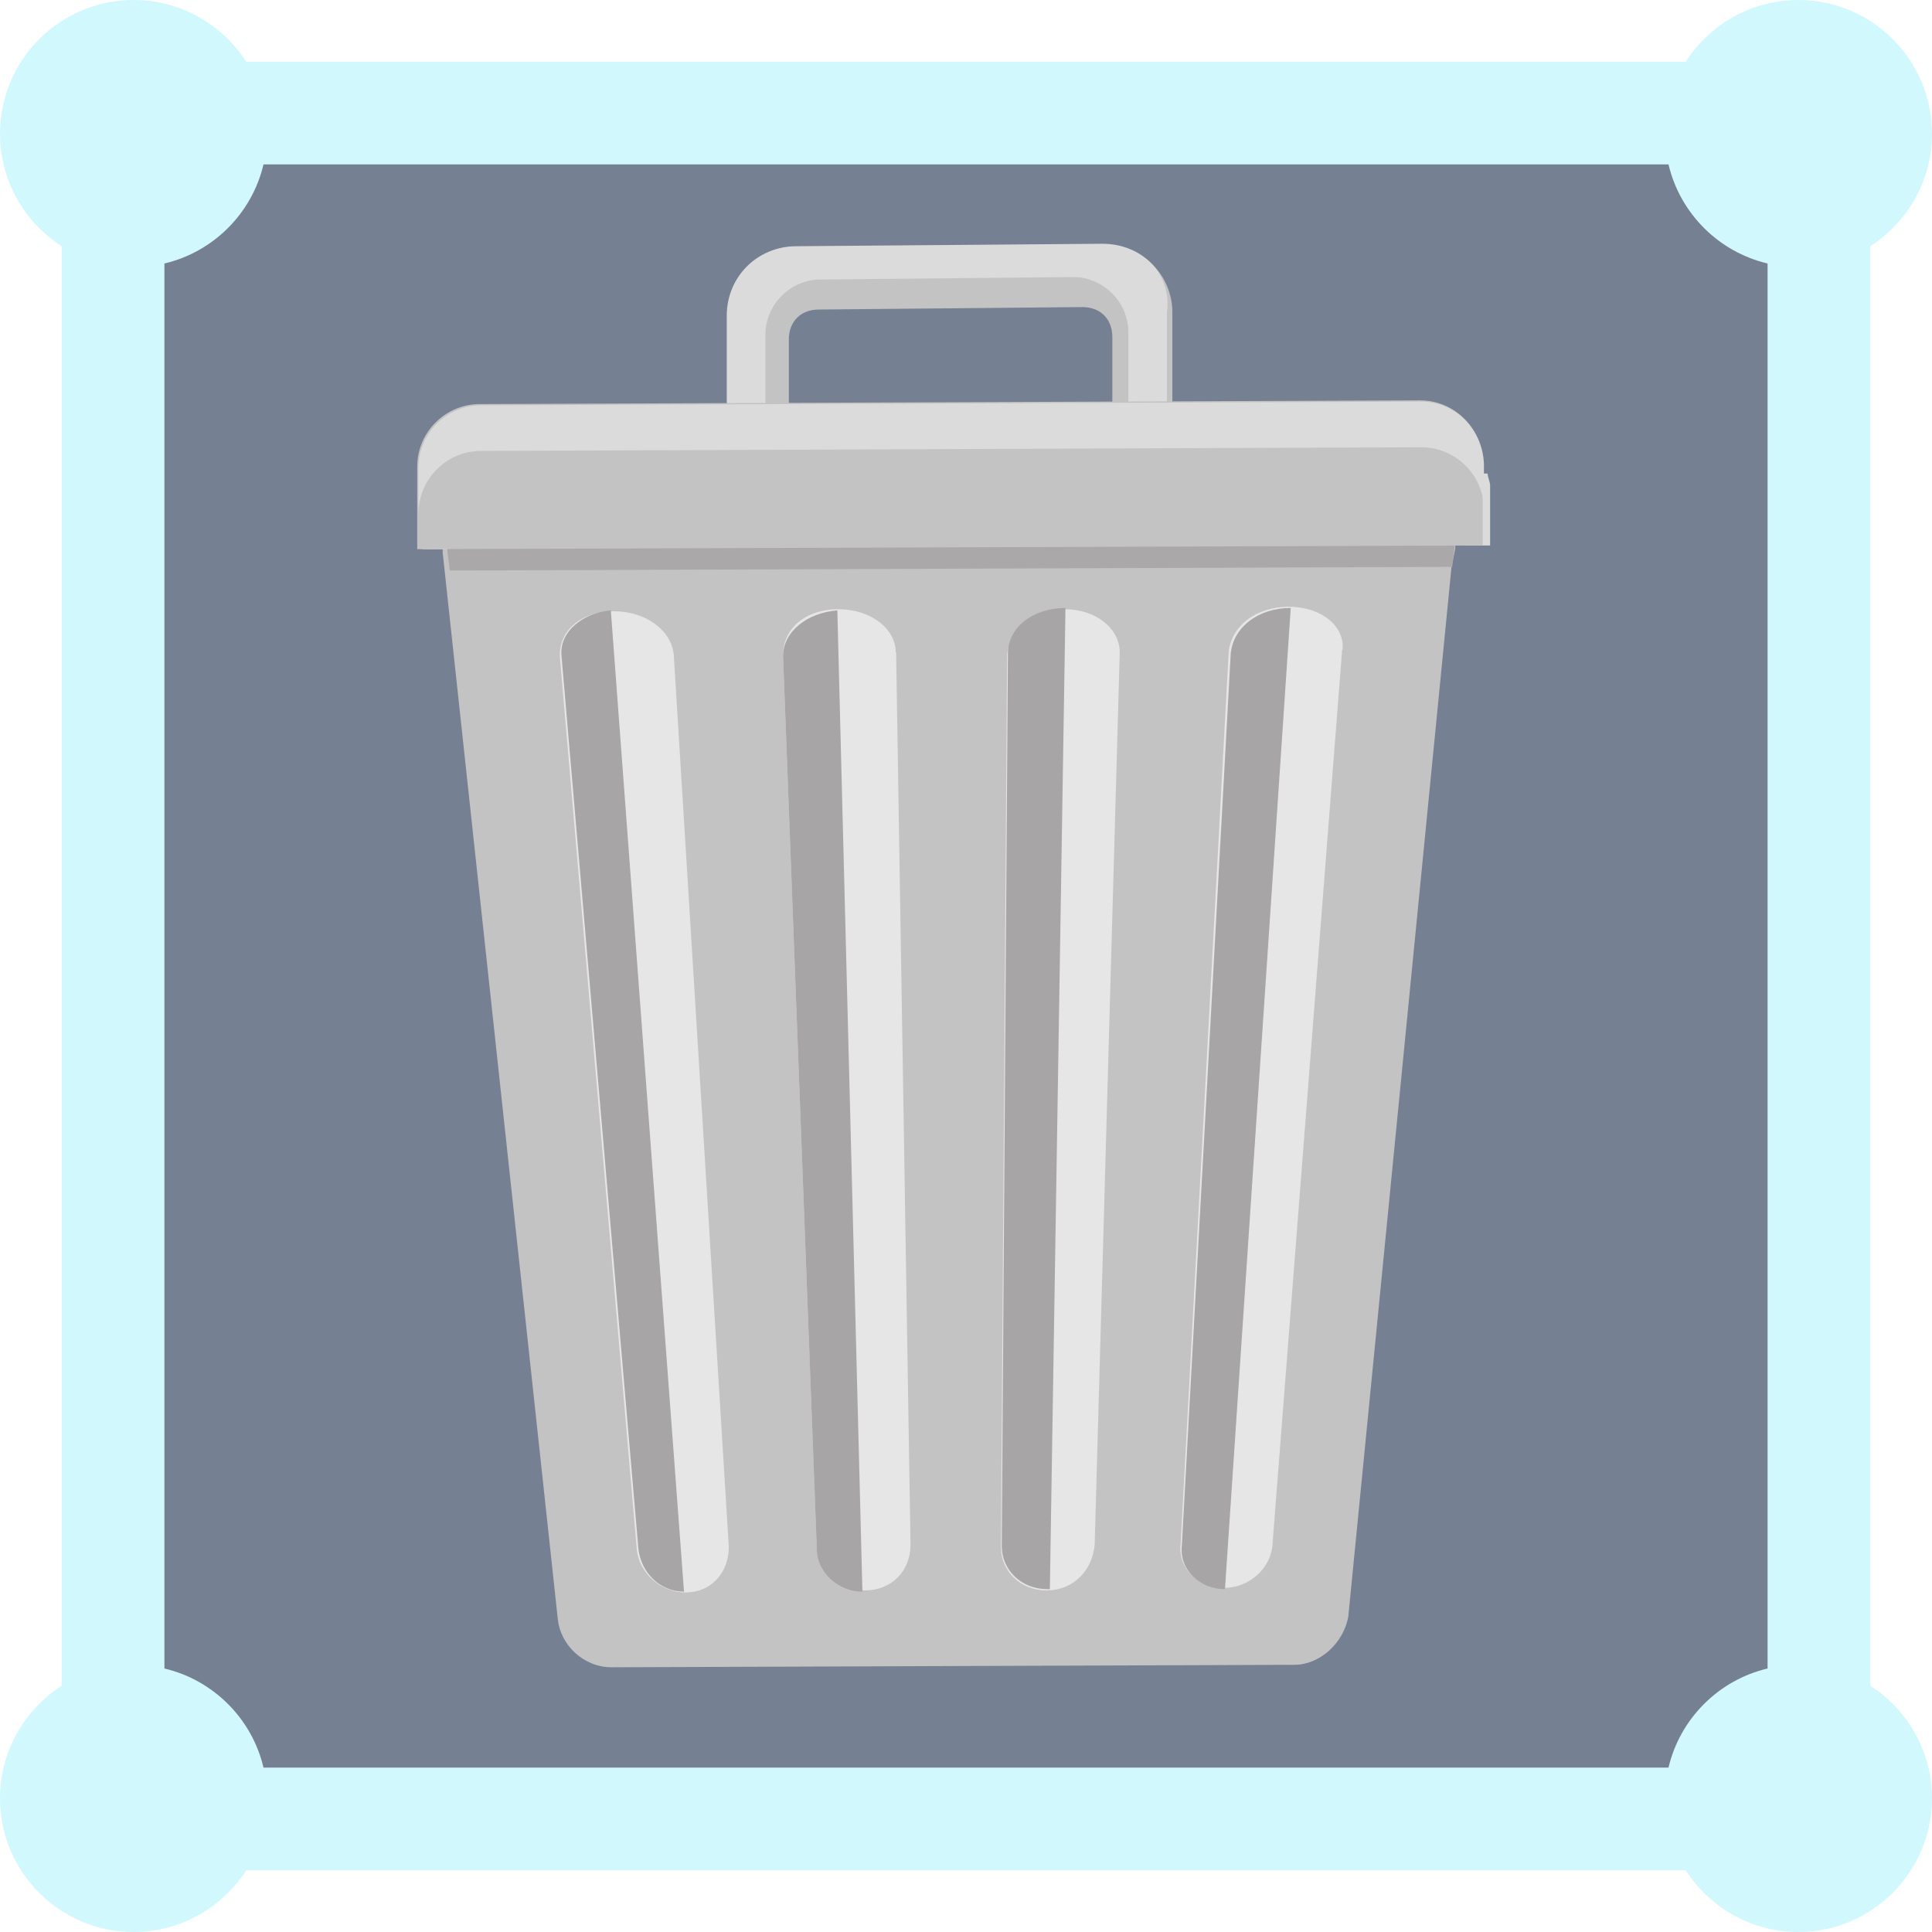
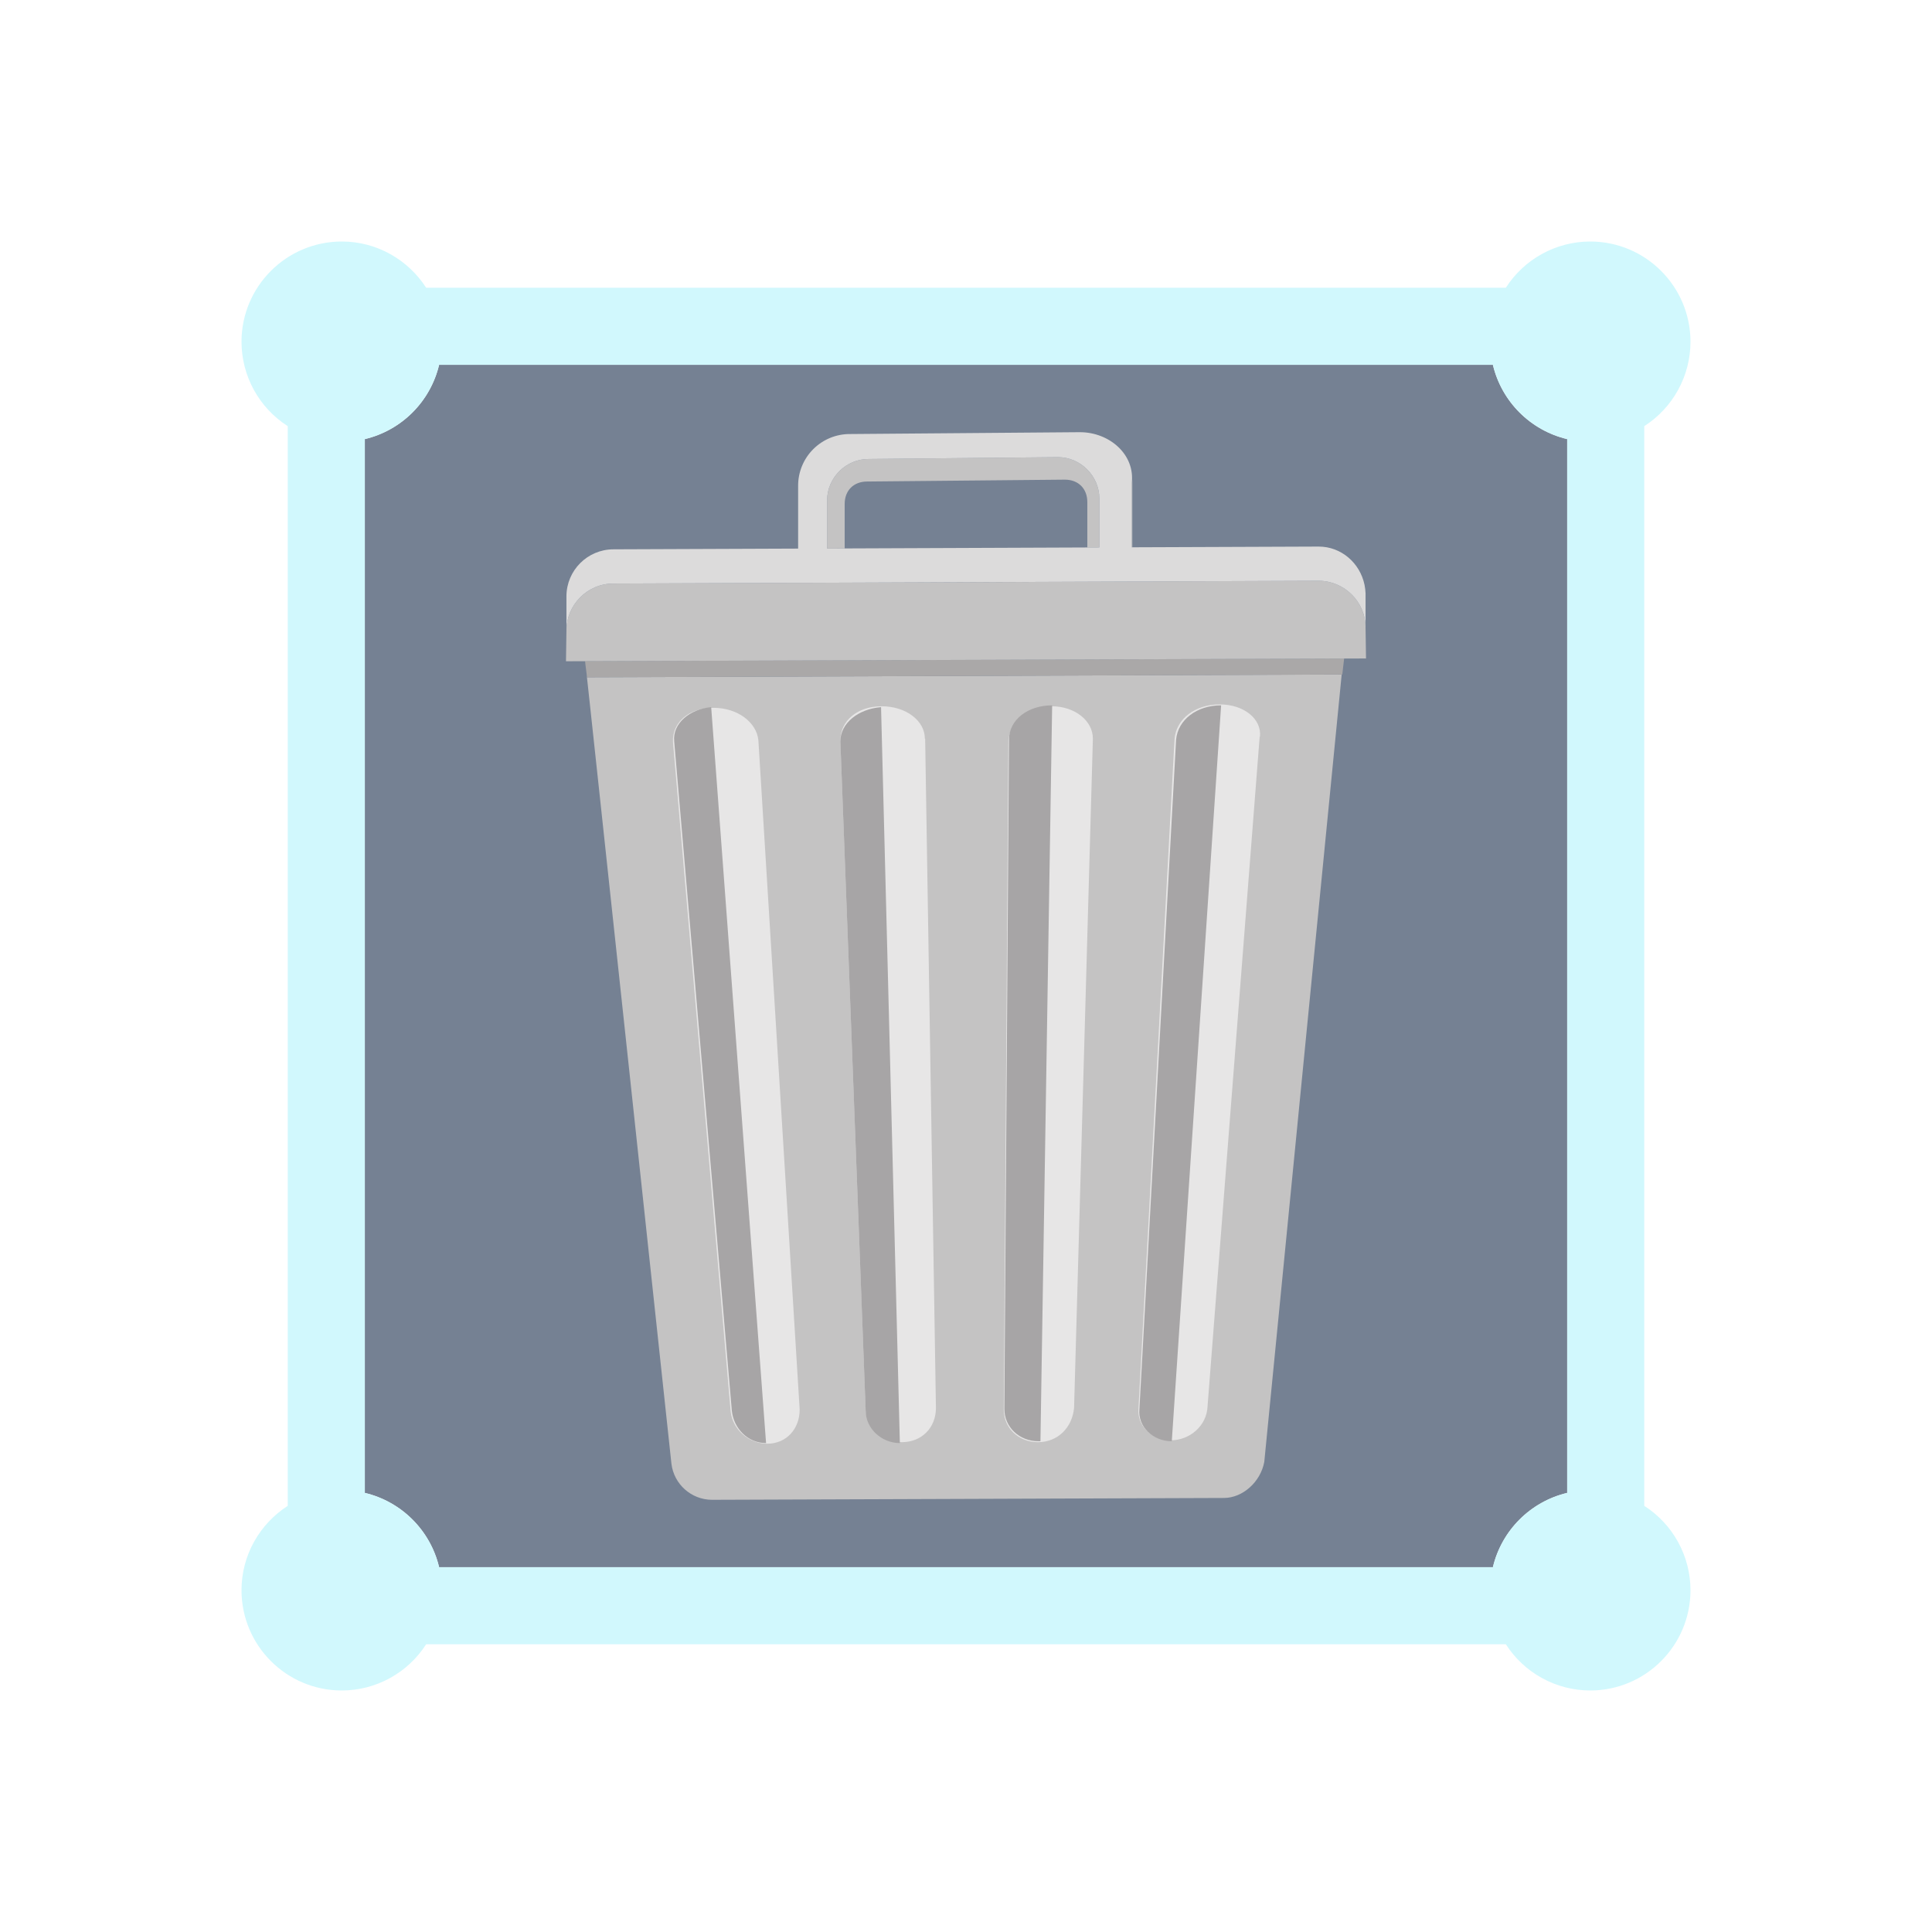
- <svg xmlns="http://www.w3.org/2000/svg" id="a" viewBox="0 0 47 47">
-   <defs>
-     <style>.c{fill:#dcdbdb;}.d{fill:#d1f8fd;fill-rule:evenodd;}.e{fill:#c4c3c3;}.f{fill:#758193;}.g{fill:#e7e6e6;}.h{fill:#aaa8a8;}.i{fill:#a7a5a6;}</style>
-   </defs>
-   <rect class="f" x="2.39" y="3.72" width="41.78" height="41.56" />
-   <g id="b">
-     <path class="d" d="M1.5,5.99c-.9-.58-1.5-1.59-1.5-2.74C0,1.46,1.46,0,3.25,0c1.15,0,2.16,.6,2.74,1.5H41.01c.58-.9,1.59-1.5,2.74-1.5,1.79,0,3.25,1.46,3.25,3.25,0,1.15-.6,2.16-1.5,2.74V41.01c.9,.58,1.5,1.59,1.5,2.74,0,1.79-1.46,3.25-3.25,3.25-1.15,0-2.16-.6-2.74-1.5H5.99c-.58,.9-1.59,1.5-2.74,1.5-1.79,0-3.25-1.46-3.25-3.25,0-1.15,.6-2.16,1.5-2.74V5.99Zm39.09-1.99H6.41c-.28,1.19-1.22,2.13-2.41,2.41V40.59c1.19,.28,2.13,1.22,2.41,2.41H40.59c.28-1.19,1.22-2.13,2.41-2.41V6.41c-1.19-.28-2.13-1.22-2.41-2.41Z" />
+ <svg xmlns="http://www.w3.org/2000/svg" xml:space="preserve" fill-rule="evenodd" stroke-linejoin="round" stroke-miterlimit="2" clip-rule="evenodd" viewBox="0 0 64 64">
+   <g id="blue">
+     <path fill="#758193" d="M49.454 12.085a3.32 3.32 0 0 0 2.461 2.461v34.908a3.32 3.32 0 0 0-2.461 2.461H14.546a3.32 3.32 0 0 0-2.461-2.461V14.546a3.32 3.32 0 0 0 2.461-2.461h34.908Z" />
+     <path fill="#d1f8fd" d="M9.532 14.117A3.326 3.326 0 0 1 8 11.319 3.325 3.325 0 0 1 11.319 8c1.175 0 2.206.613 2.798 1.532h35.766A3.326 3.326 0 0 1 52.681 8 3.325 3.325 0 0 1 56 11.319a3.326 3.326 0 0 1-1.532 2.798v35.766A3.326 3.326 0 0 1 56 52.681 3.325 3.325 0 0 1 52.681 56a3.326 3.326 0 0 1-2.798-1.532H14.117A3.326 3.326 0 0 1 11.319 56 3.325 3.325 0 0 1 8 52.681c0-1.175.613-2.206 1.532-2.798V14.117Zm39.922-2.032H14.546a3.32 3.32 0 0 1-2.461 2.461v34.908a3.32 3.32 0 0 1 2.461 2.461h34.908a3.32 3.32 0 0 1 2.461-2.461V14.546a3.32 3.32 0 0 1-2.461-2.461Z" />
  </g>
-   <g>
-     <path class="e" d="M35.4,13.36c.06-.61-.61-.52-1.46-.52l-21.62,.09h-.38c-.67,0-1.19,0-1.17,.52l2.8,25.94c.06,.61,.61,1.17,1.31,1.17l16.61-.06c.61,0,1.19-.52,1.31-1.17l2.51-25.53,.09-.44" />
-     <path class="g" d="M16.39,15.92c-.06-.58-.67-1.05-1.46-1.05s-1.34,.47-1.31,1.11l1.87,21.71c.06,.58,.58,1.05,1.19,1.05s1.05-.47,1.05-1.11l-1.34-21.71" />
-     <path class="i" d="M14.85,14.85c-.67,.06-1.25,.52-1.19,1.11l1.87,21.71c.06,.58,.52,1.05,1.11,1.05l-1.78-23.87" />
-     <path class="g" d="M21.79,15.87c0-.58-.61-1.05-1.4-1.05s-1.34,.47-1.34,1.11l.82,21.71c0,.58,.52,1.05,1.17,1.05s1.11-.47,1.11-1.11l-.35-21.71" />
-     <path class="i" d="M20.36,14.85c-.73,.06-1.31,.52-1.31,1.11l.82,21.71c0,.58,.52,1.05,1.11,1.05l-.61-23.87" />
-     <path class="g" d="M27.24,15.87c0-.58-.58-1.05-1.34-1.05s-1.34,.47-1.4,1.11l-.15,21.71c0,.58,.47,1.05,1.11,1.05s1.11-.47,1.17-1.11l.61-21.71" />
-     <path class="i" d="M25.92,14.79s-.03,0,0,0c-.79,0-1.4,.47-1.4,1.11l-.15,21.71c0,.58,.47,1.05,1.11,1.05h.06l.38-23.87" />
-     <path class="g" d="M32.66,15.81c.06-.58-.52-1.05-1.31-1.05s-1.4,.47-1.46,1.11l-1.17,21.71c-.06,.58,.44,1.05,1.05,1.05s1.17-.47,1.19-1.11l1.69-21.71" />
-     <path class="i" d="M31.4,14.79h0c-.79,0-1.4,.47-1.46,1.11l-1.19,21.71c-.06,.58,.44,1.05,1.05,1.05h0l1.6-23.87" />
-     <path class="c" d="M35.4,13.8h0m-24.51-.44h-.61v-1.46c0-.09,0-.2,.06-.29l25.85-.09c0,.09,.06,.2,.06,.29v1.46h-.61c0-.38-.38-.44-.79-.44h-.67l-21.62,.09h-.61c-.7,.03-1.05,.09-1.05,.44" />
-     <path class="h" d="M10.94,13.88c0-.06-.06-.47-.06-.52,0-.38,.38-.44,.82-.44h.61l21.62-.09h.67c.47,0,.79,.06,.79,.44l-.06,.52h0l-24.39,.09" />
-     <g>
-       <path class="e" d="M19.19,10.97v-2.71c0-.44,.29-.73,.73-.73l6.41-.06c.44,0,.73,.29,.73,.73v2.71h1.46v-3.32c0-.87-.73-1.69-1.69-1.6l-7.43,.06c-.93,0-1.69,.73-1.69,1.69v3.32l1.49-.09" />
-       <path class="c" d="M26.8,5.93l-7.43,.06c-.93,0-1.69,.73-1.69,1.69v3.32h1.46v-.09h-.52v-2.77c0-.73,.61-1.34,1.34-1.34l6.15-.06c.73,0,1.34,.61,1.34,1.34v2.77h-.52v.09h1.46v-3.35c.12-.93-.61-1.66-1.57-1.66" />
-     </g>
-     <path class="e" d="M36.07,13.27v-2.01c0-.82-.67-1.52-1.52-1.52l-22.88,.09c-.82,0-1.52,.67-1.52,1.52v2.01l25.91-.09" />
-     <path class="c" d="M34.58,9.77l-22.88,.09c-.82,0-1.52,.67-1.52,1.52v1.11c0-.82,.67-1.52,1.52-1.52l22.88-.09c.82,0,1.52,.67,1.52,1.52v-1.11c-.03-.85-.7-1.52-1.52-1.52" />
+   <g id="grey">
+     <path fill="#c4c3c3" d="m44.446 22.344-.002.01-2.563 26.073c-.123.664-.715 1.195-1.338 1.195l-16.963.061a1.36 1.36 0 0 1-1.338-1.194s-2.799-26.109-2.799-26.053l25.003-.092Z" />
+     <path fill="#e7e6e6" d="m25.122 24.519 1.368 22.172c0 .654-.449 1.134-1.072 1.134s-1.154-.48-1.215-1.073l-1.91-22.172c-.031-.653.531-1.133 1.338-1.133.806 0 1.429.48 1.491 1.072Zm5.515-.051h.01l.357 22.172c0 .654-.47 1.134-1.133 1.134-.664 0-1.195-.48-1.195-1.073l-.838-22.172c0-.653.562-1.133 1.369-1.133.807 0 1.43.48 1.43 1.072Zm5.566 0L35.58 46.64c-.062.654-.542 1.134-1.195 1.134-.654 0-1.134-.48-1.134-1.073l.153-22.172c.062-.653.654-1.133 1.43-1.133.776 0 1.369.48 1.369 1.072Zm5.535-.061h-.01l-1.726 22.172c-.021.653-.593 1.133-1.216 1.133s-1.133-.48-1.072-1.072l1.195-22.172c.061-.654.684-1.134 1.491-1.134s1.399.48 1.338 1.073Z" />
+     <path fill="#a7a5a6" d="M23.549 23.426h.01l1.818 24.378c-.603 0-1.072-.48-1.134-1.072L22.334 24.56c-.062-.603.531-1.072 1.215-1.134Zm5.627 0h.01l.623 24.378c-.602 0-1.133-.48-1.133-1.072l-.838-22.172c0-.603.593-1.072 1.338-1.134Zm5.678-.061-.388 24.378h-.061c-.654 0-1.134-.48-1.134-1.072l.154-22.172c0-.654.623-1.134 1.429-1.134Zm5.597 0-1.634 24.378c-.623 0-1.134-.48-1.072-1.072l1.215-22.172c.061-.654.684-1.134 1.491-1.134Z" />
+     <path fill="#aaa8a8" d="m44.526 21.815-.061.529-25.022.092c0-.061-.061-.48-.061-.531v-.003l25.144-.087Z" />
+     <path fill="#c4c3c3" d="m18.764 20.883-.015 1.022 26.492-.092h.01l-.015-1.022c0-.868-.715-1.552-1.553-1.552l-23.366.092c-.868 0-1.553.715-1.553 1.552Z" />
+     <path fill="#c4c3c3" d="M37.501 15.845c.006.055.009.111.009.167v2.118h-.021v-2.118c.008-.057.011-.112.012-.167Zm-1.482 2.291v-1.501c0-.449-.296-.746-.746-.746l-6.546.062c-.45 0-.746.296-.746.745v1.471l-.582.003v-1.596c0-.746.623-1.369 1.369-1.369l6.281-.061c.745 0 1.368.623 1.368 1.368v1.622l-.398.002Z" />
+     <path fill="#dcdbdb" d="m37.489 18.13 6.194-.024c.744 0 1.367.539 1.519 1.268.019.092.03.187.034.284v1.133c0-.868-.715-1.552-1.553-1.552l-23.366.092c-.868 0-1.553.715-1.553 1.552V19.75a1.56 1.56 0 0 1 1.553-1.553l6.122-.024v-2.069a1.71 1.71 0 0 1 1.726-1.726l7.588-.061h.021c.98 0 1.838.745 1.715 1.695v2.118Zm-10.09.04 9.018-.036v-1.622c0-.745-.623-1.368-1.368-1.368l-6.281.061c-.746 0-1.369.623-1.369 1.369v1.596Z" />
  </g>
</svg>
